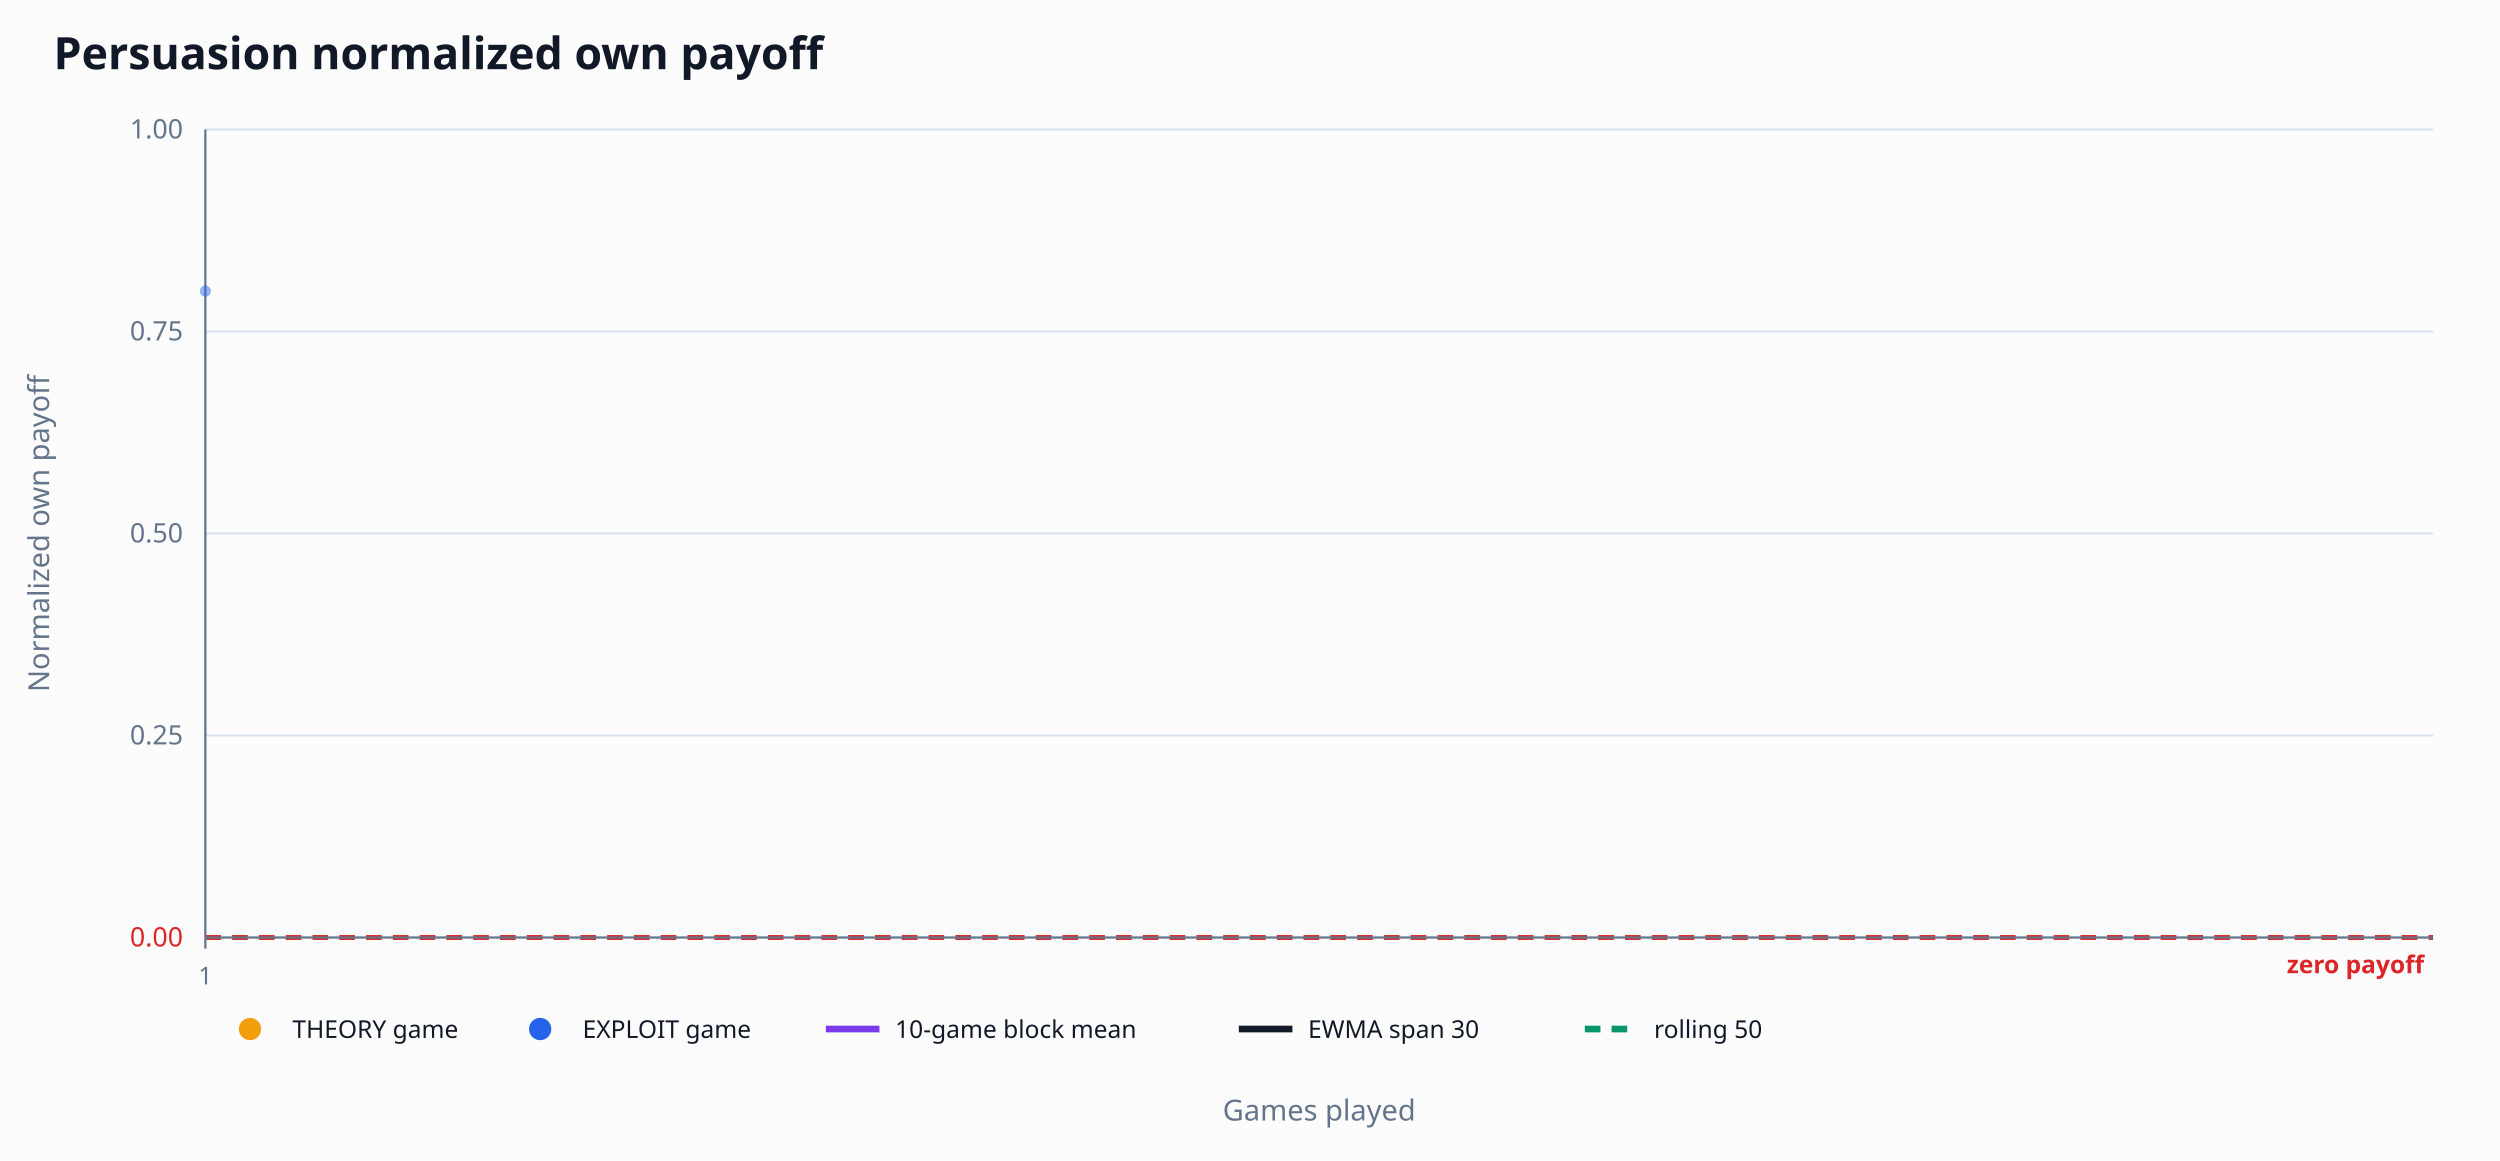
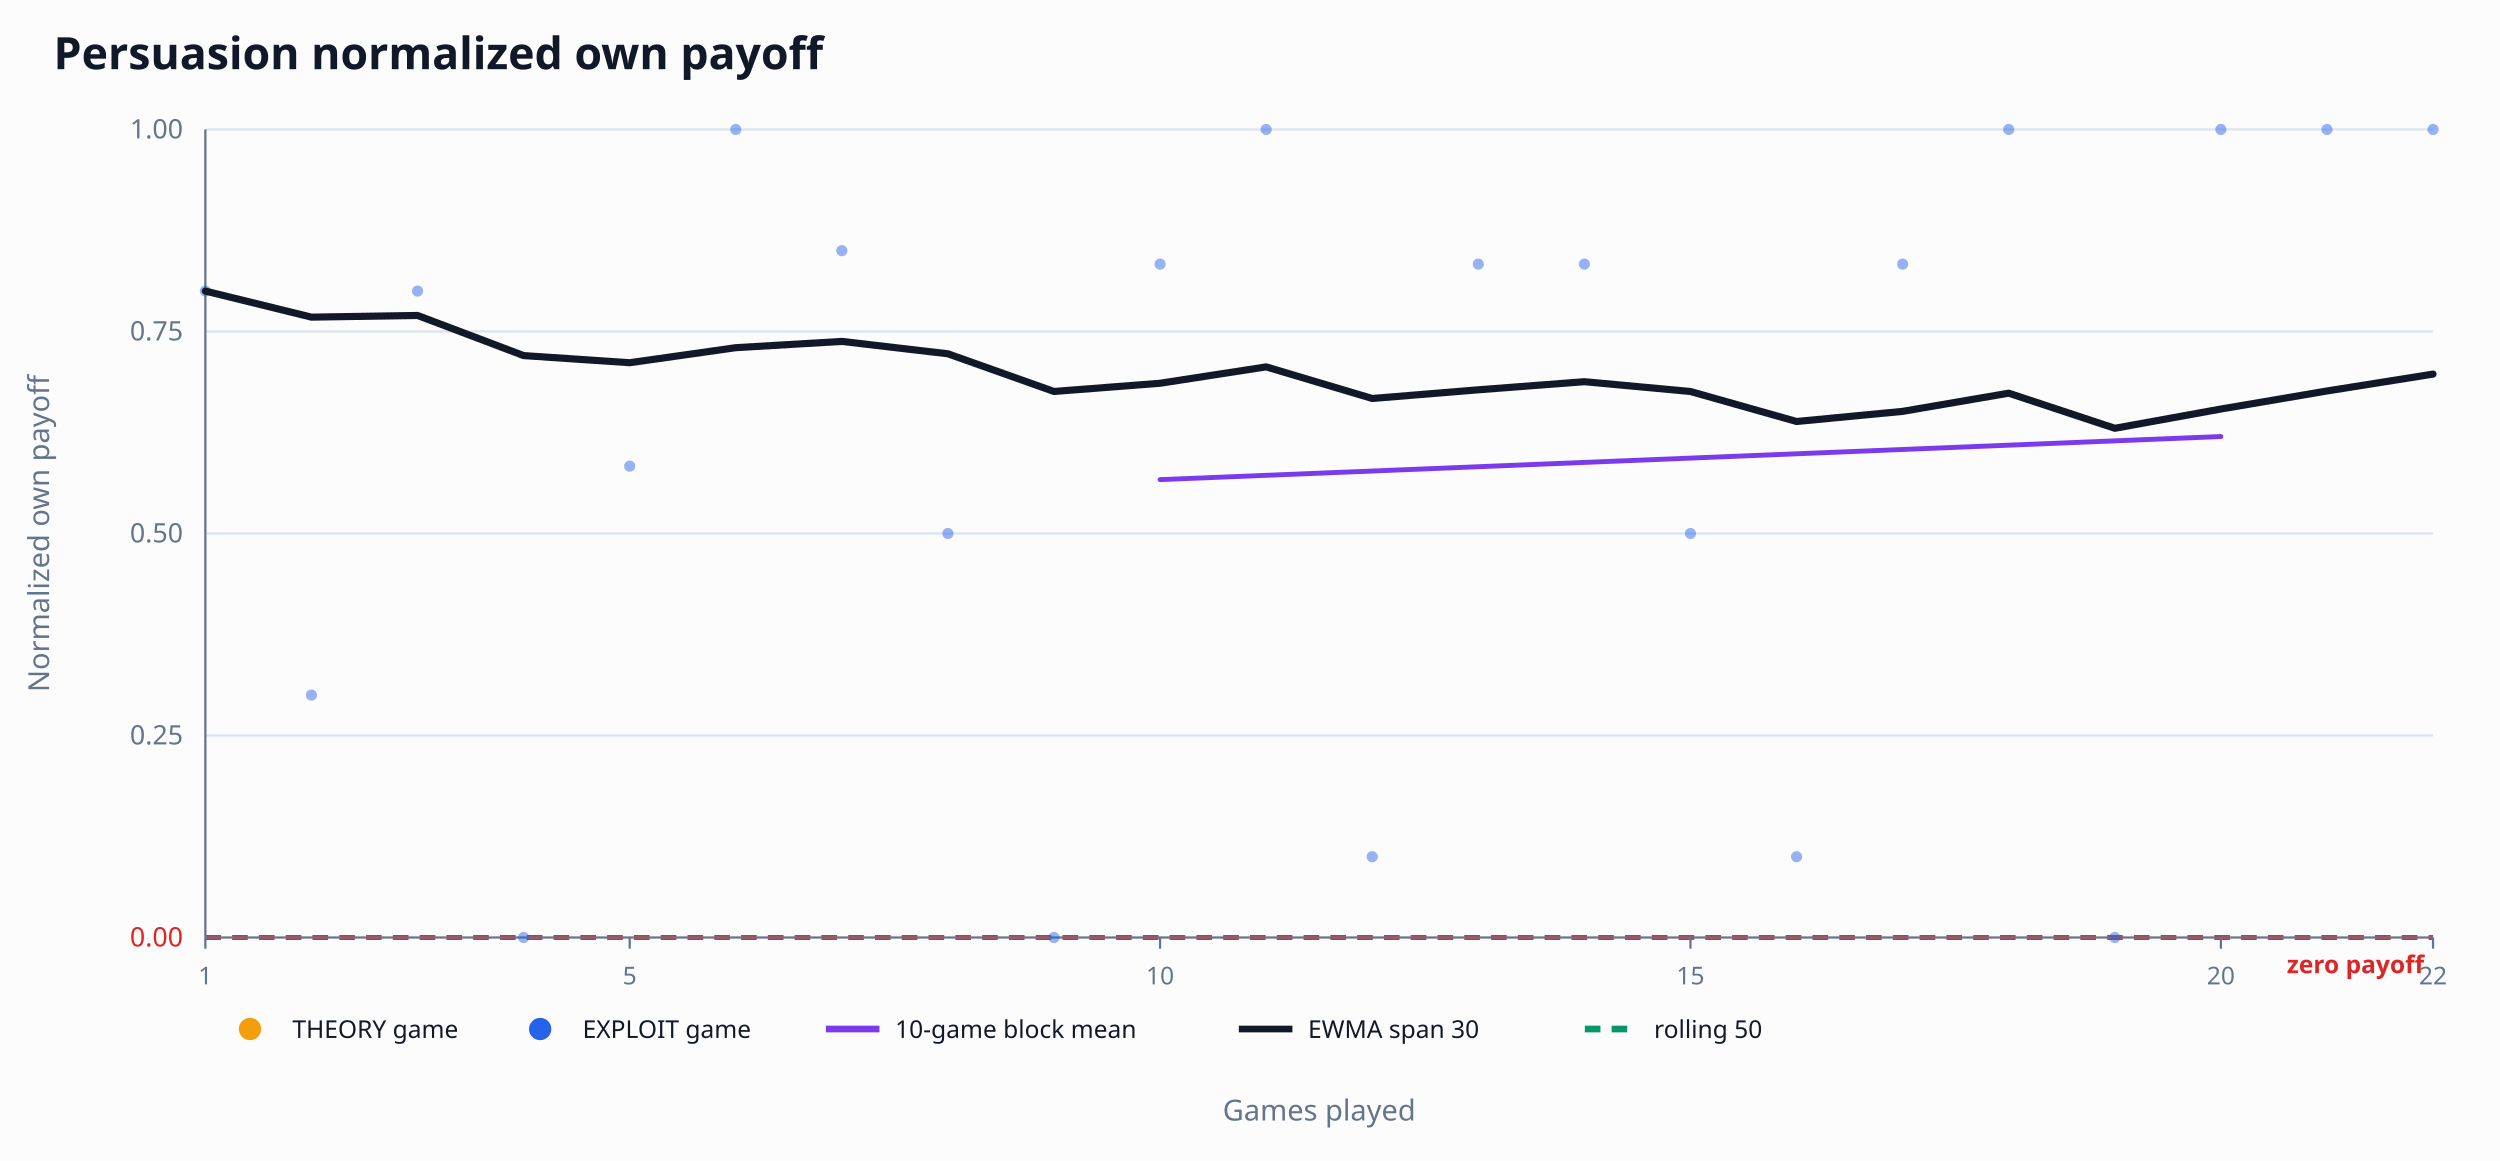
<svg xmlns="http://www.w3.org/2000/svg" width="1120" height="520" viewBox="0 0 1120 520">
  <rect width="100%" height="100%" fill="#fcfcfd" />
  <text x="24" y="31" font-family="system-ui,sans-serif" font-size="20" font-weight="700" fill="#111827">Persuasion normalized own payoff</text>
  <line x1="92" y1="420.00" x2="1090" y2="420.00" stroke="#dc2626" stroke-width="2.2" stroke-dasharray="7,5" />
  <text x="82" y="424.00" text-anchor="end" font-family="system-ui,sans-serif" font-size="12" fill="#dc2626">0.00</text>
  <line x1="92" y1="329.50" x2="1090" y2="329.50" stroke="#dbe3ee" stroke-width="1" />
  <text x="82" y="333.50" text-anchor="end" font-family="system-ui,sans-serif" font-size="12" fill="#64748b">0.25</text>
  <line x1="92" y1="239.00" x2="1090" y2="239.00" stroke="#dbe3ee" stroke-width="1" />
  <text x="82" y="243.00" text-anchor="end" font-family="system-ui,sans-serif" font-size="12" fill="#64748b">0.50</text>
  <line x1="92" y1="148.50" x2="1090" y2="148.50" stroke="#dbe3ee" stroke-width="1" />
  <text x="82" y="152.50" text-anchor="end" font-family="system-ui,sans-serif" font-size="12" fill="#64748b">0.75</text>
  <line x1="92" y1="58.00" x2="1090" y2="58.00" stroke="#dbe3ee" stroke-width="1" />
  <text x="82" y="62.00" text-anchor="end" font-family="system-ui,sans-serif" font-size="12" fill="#64748b">1.00</text>
  <line x1="92.00" y1="420" x2="92.00" y2="425" stroke="#64748b" />
  <text x="92.00" y="441" text-anchor="middle" font-family="system-ui,sans-serif" font-size="11" fill="#64748b">1</text>
+   <line x1="282.10" y1="420" x2="282.10" y2="425" stroke="#64748b" />
+   <text x="282.10" y="441" text-anchor="middle" font-family="system-ui,sans-serif" font-size="11" fill="#64748b">5</text>
+   <line x1="519.71" y1="420" x2="519.71" y2="425" stroke="#64748b" />
+   <text x="519.71" y="441" text-anchor="middle" font-family="system-ui,sans-serif" font-size="11" fill="#64748b">10</text>
+   <line x1="757.33" y1="420" x2="757.33" y2="425" stroke="#64748b" />
+   <text x="757.33" y="441" text-anchor="middle" font-family="system-ui,sans-serif" font-size="11" fill="#64748b">15</text>
+   <line x1="994.95" y1="420" x2="994.95" y2="425" stroke="#64748b" />
+   <text x="994.95" y="441" text-anchor="middle" font-family="system-ui,sans-serif" font-size="11" fill="#64748b">20</text>
+   <line x1="1090.00" y1="420" x2="1090.00" y2="425" stroke="#64748b" />
+   <text x="1090.00" y="441" text-anchor="middle" font-family="system-ui,sans-serif" font-size="11" fill="#64748b">22</text>
  <line x1="92" y1="58" x2="92" y2="420" stroke="#64748b" />
  <line x1="92" y1="420" x2="1090" y2="420" stroke="#64748b" />
  <text x="591.00" y="502" text-anchor="middle" font-family="system-ui,sans-serif" font-size="13" fill="#64748b">Games played</text>
  <text x="22" y="239.00" text-anchor="middle" transform="rotate(-90 22 239.00)" font-family="system-ui,sans-serif" font-size="13" fill="#64748b">Normalized own payoff</text>
  <text x="1086" y="436.00" text-anchor="end" font-family="system-ui,sans-serif" font-size="11" font-weight="700" fill="#dc2626">zero payoff</text>
  <circle cx="92.00" cy="130.40" r="2.5" fill="#2563eb" opacity="0.48" />
-   <polyline points="92.00,130.40" fill="none" stroke="#111827" stroke-width="3.2" stroke-linejoin="round" stroke-linecap="round" />
+   <circle cx="139.52" cy="311.40" r="2.5" fill="#2563eb" opacity="0.48" />
+   <circle cx="187.05" cy="130.40" r="2.5" fill="#2563eb" opacity="0.48" />
+   <circle cx="234.57" cy="420.00" r="2.5" fill="#2563eb" opacity="0.48" />
+   <circle cx="282.10" cy="208.83" r="2.5" fill="#2563eb" opacity="0.48" />
+   <circle cx="329.62" cy="58.00" r="2.5" fill="#2563eb" opacity="0.48" />
+   <circle cx="377.14" cy="112.30" r="2.5" fill="#2563eb" opacity="0.48" />
+   <circle cx="424.67" cy="239.00" r="2.5" fill="#2563eb" opacity="0.48" />
+   <circle cx="472.19" cy="420.00" r="2.5" fill="#2563eb" opacity="0.48" />
+   <circle cx="519.71" cy="118.33" r="2.5" fill="#2563eb" opacity="0.48" />
+   <circle cx="567.24" cy="58.00" r="2.5" fill="#2563eb" opacity="0.48" />
+   <circle cx="614.76" cy="383.80" r="2.5" fill="#2563eb" opacity="0.48" />
+   <circle cx="662.29" cy="118.33" r="2.5" fill="#2563eb" opacity="0.48" />
+   <circle cx="709.81" cy="118.33" r="2.5" fill="#2563eb" opacity="0.48" />
+   <circle cx="757.33" cy="239.00" r="2.5" fill="#2563eb" opacity="0.48" />
+   <circle cx="804.86" cy="383.80" r="2.5" fill="#2563eb" opacity="0.48" />
+   <circle cx="852.38" cy="118.33" r="2.5" fill="#2563eb" opacity="0.48" />
+   <circle cx="899.90" cy="58.00" r="2.5" fill="#2563eb" opacity="0.48" />
+   <circle cx="947.43" cy="420.00" r="2.5" fill="#2563eb" opacity="0.48" />
+   <circle cx="994.95" cy="58.00" r="2.5" fill="#2563eb" opacity="0.48" />
+   <circle cx="1042.48" cy="58.00" r="2.5" fill="#2563eb" opacity="0.48" />
+   <circle cx="1090.00" cy="58.00" r="2.5" fill="#2563eb" opacity="0.48" />
+   <polyline points="519.71,214.87 994.95,195.56" fill="none" stroke="#7c3aed" stroke-width="2.2" stroke-linejoin="round" stroke-linecap="round" />
+   <polyline points="92.00,130.40 139.52,142.08 187.05,141.32 234.57,159.30 282.10,162.50 329.62,155.76 377.14,152.95 424.67,158.50 472.19,175.38 519.71,171.70 567.24,164.36 614.76,178.52 662.29,174.63 709.81,171.00 757.33,175.39 804.86,188.83 852.38,184.29 899.90,176.14 947.43,191.87 994.95,183.24 1042.48,175.16 1090.00,167.60" fill="none" stroke="#111827" stroke-width="3.2" stroke-linejoin="round" stroke-linecap="round" />
  <circle cx="112" cy="461" r="5" fill="#f59e0b" />
  <text x="131" y="465" font-family="system-ui,sans-serif" font-size="11" fill="#111827">THEORY game</text>
  <circle cx="242" cy="461" r="5" fill="#2563eb" />
  <text x="261" y="465" font-family="system-ui,sans-serif" font-size="11" fill="#111827">EXPLOIT game</text>
  <line x1="370" y1="461" x2="394" y2="461" stroke="#7c3aed" stroke-width="3" />
  <text x="401" y="465" font-family="system-ui,sans-serif" font-size="11" fill="#111827">10-game block mean</text>
  <line x1="555" y1="461" x2="579" y2="461" stroke="#111827" stroke-width="3" />
  <text x="586" y="465" font-family="system-ui,sans-serif" font-size="11" fill="#111827">EWMA span 30</text>
  <line x1="710" y1="461" x2="734" y2="461" stroke="#059669" stroke-width="3" stroke-dasharray="7,5" />
  <text x="741" y="465" font-family="system-ui,sans-serif" font-size="11" fill="#111827">rolling 50</text>
</svg>
